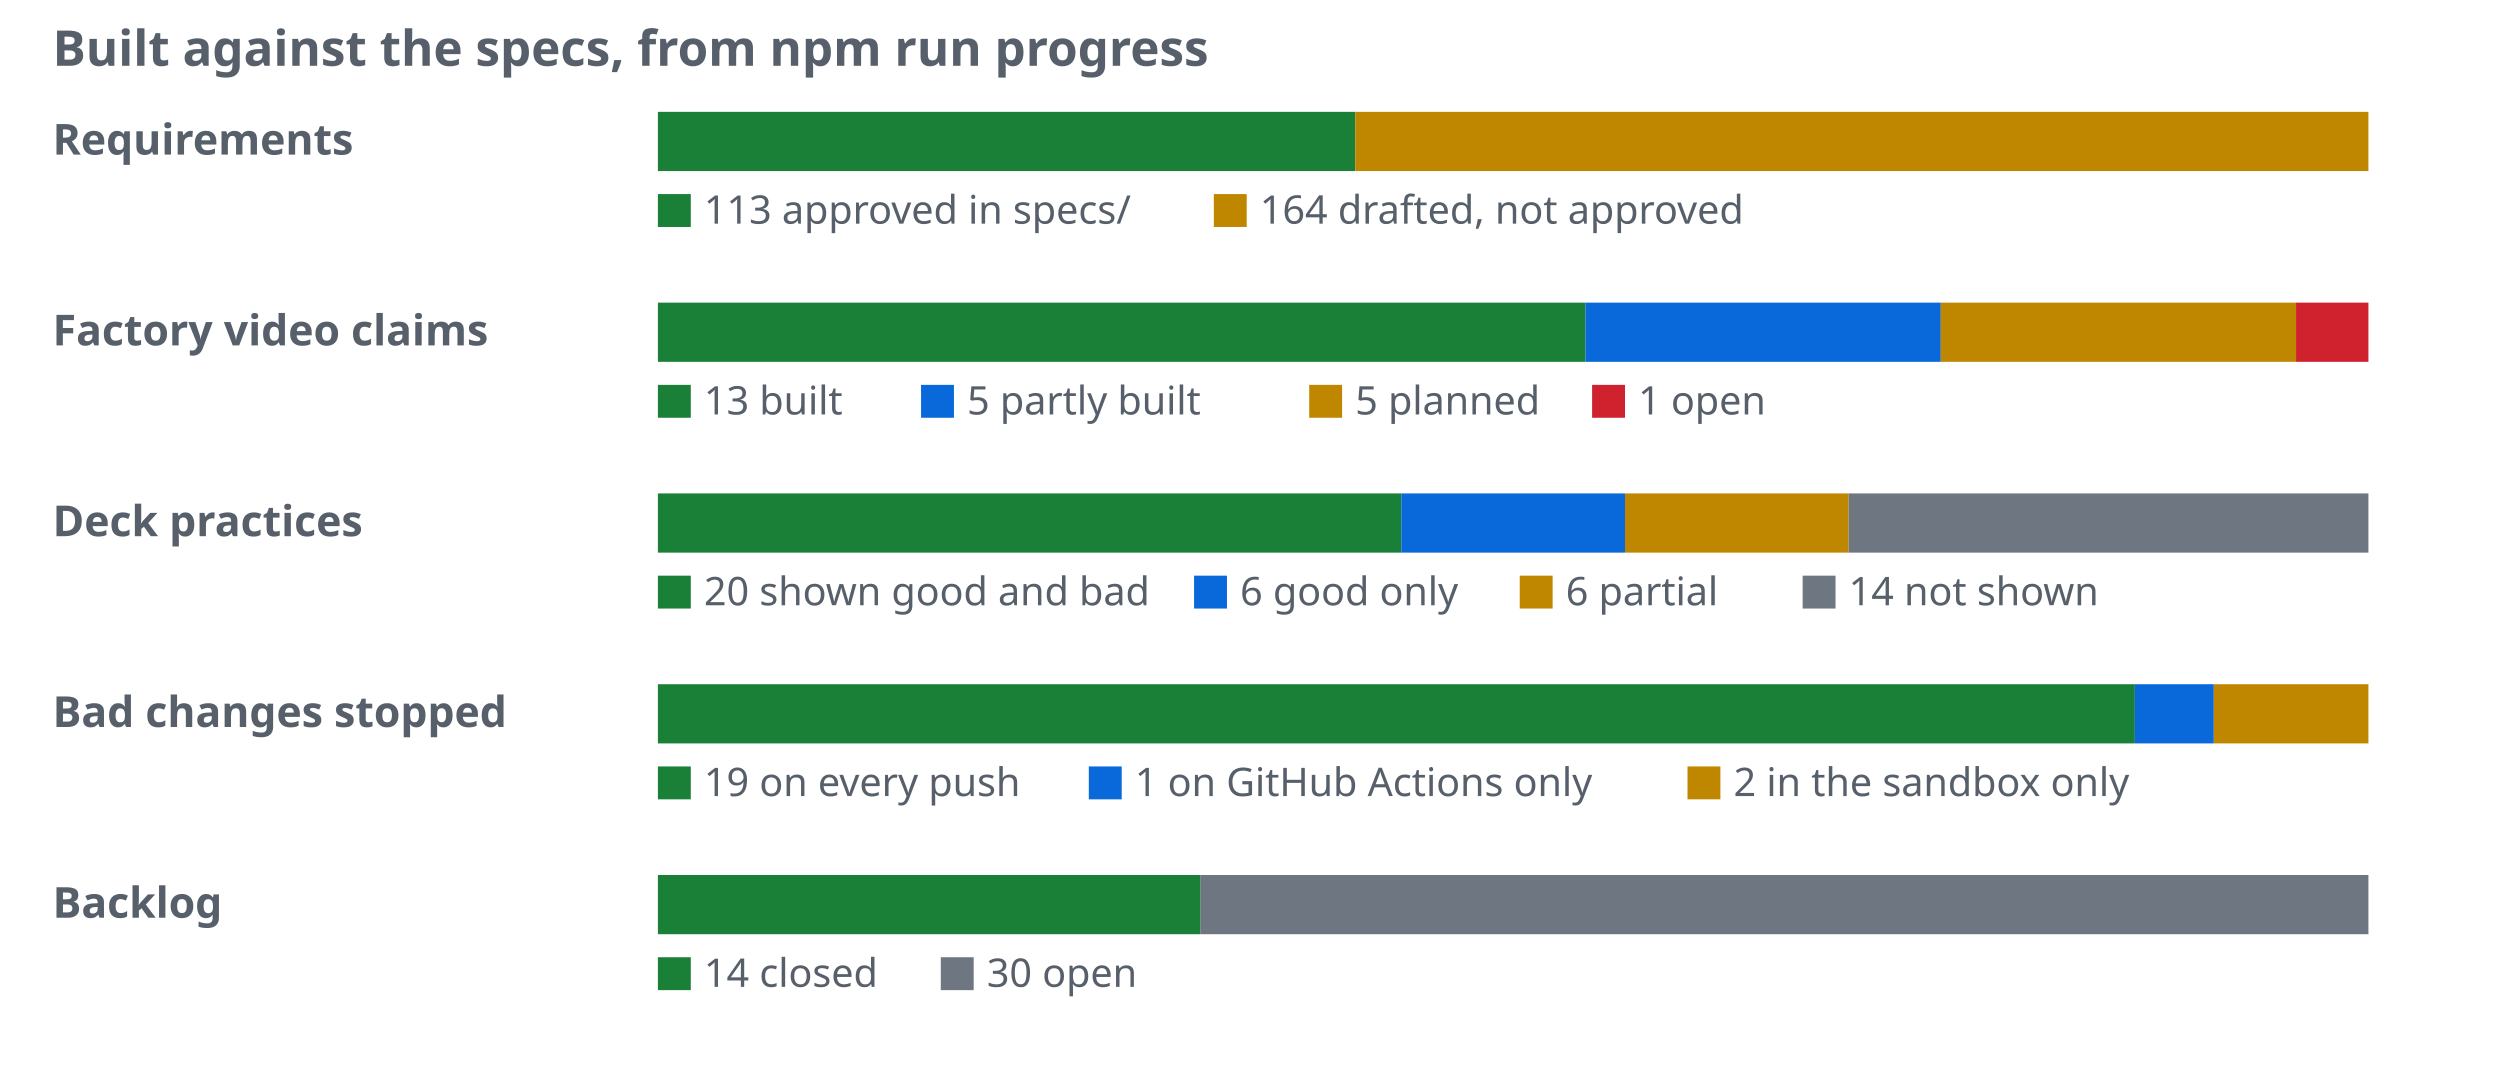
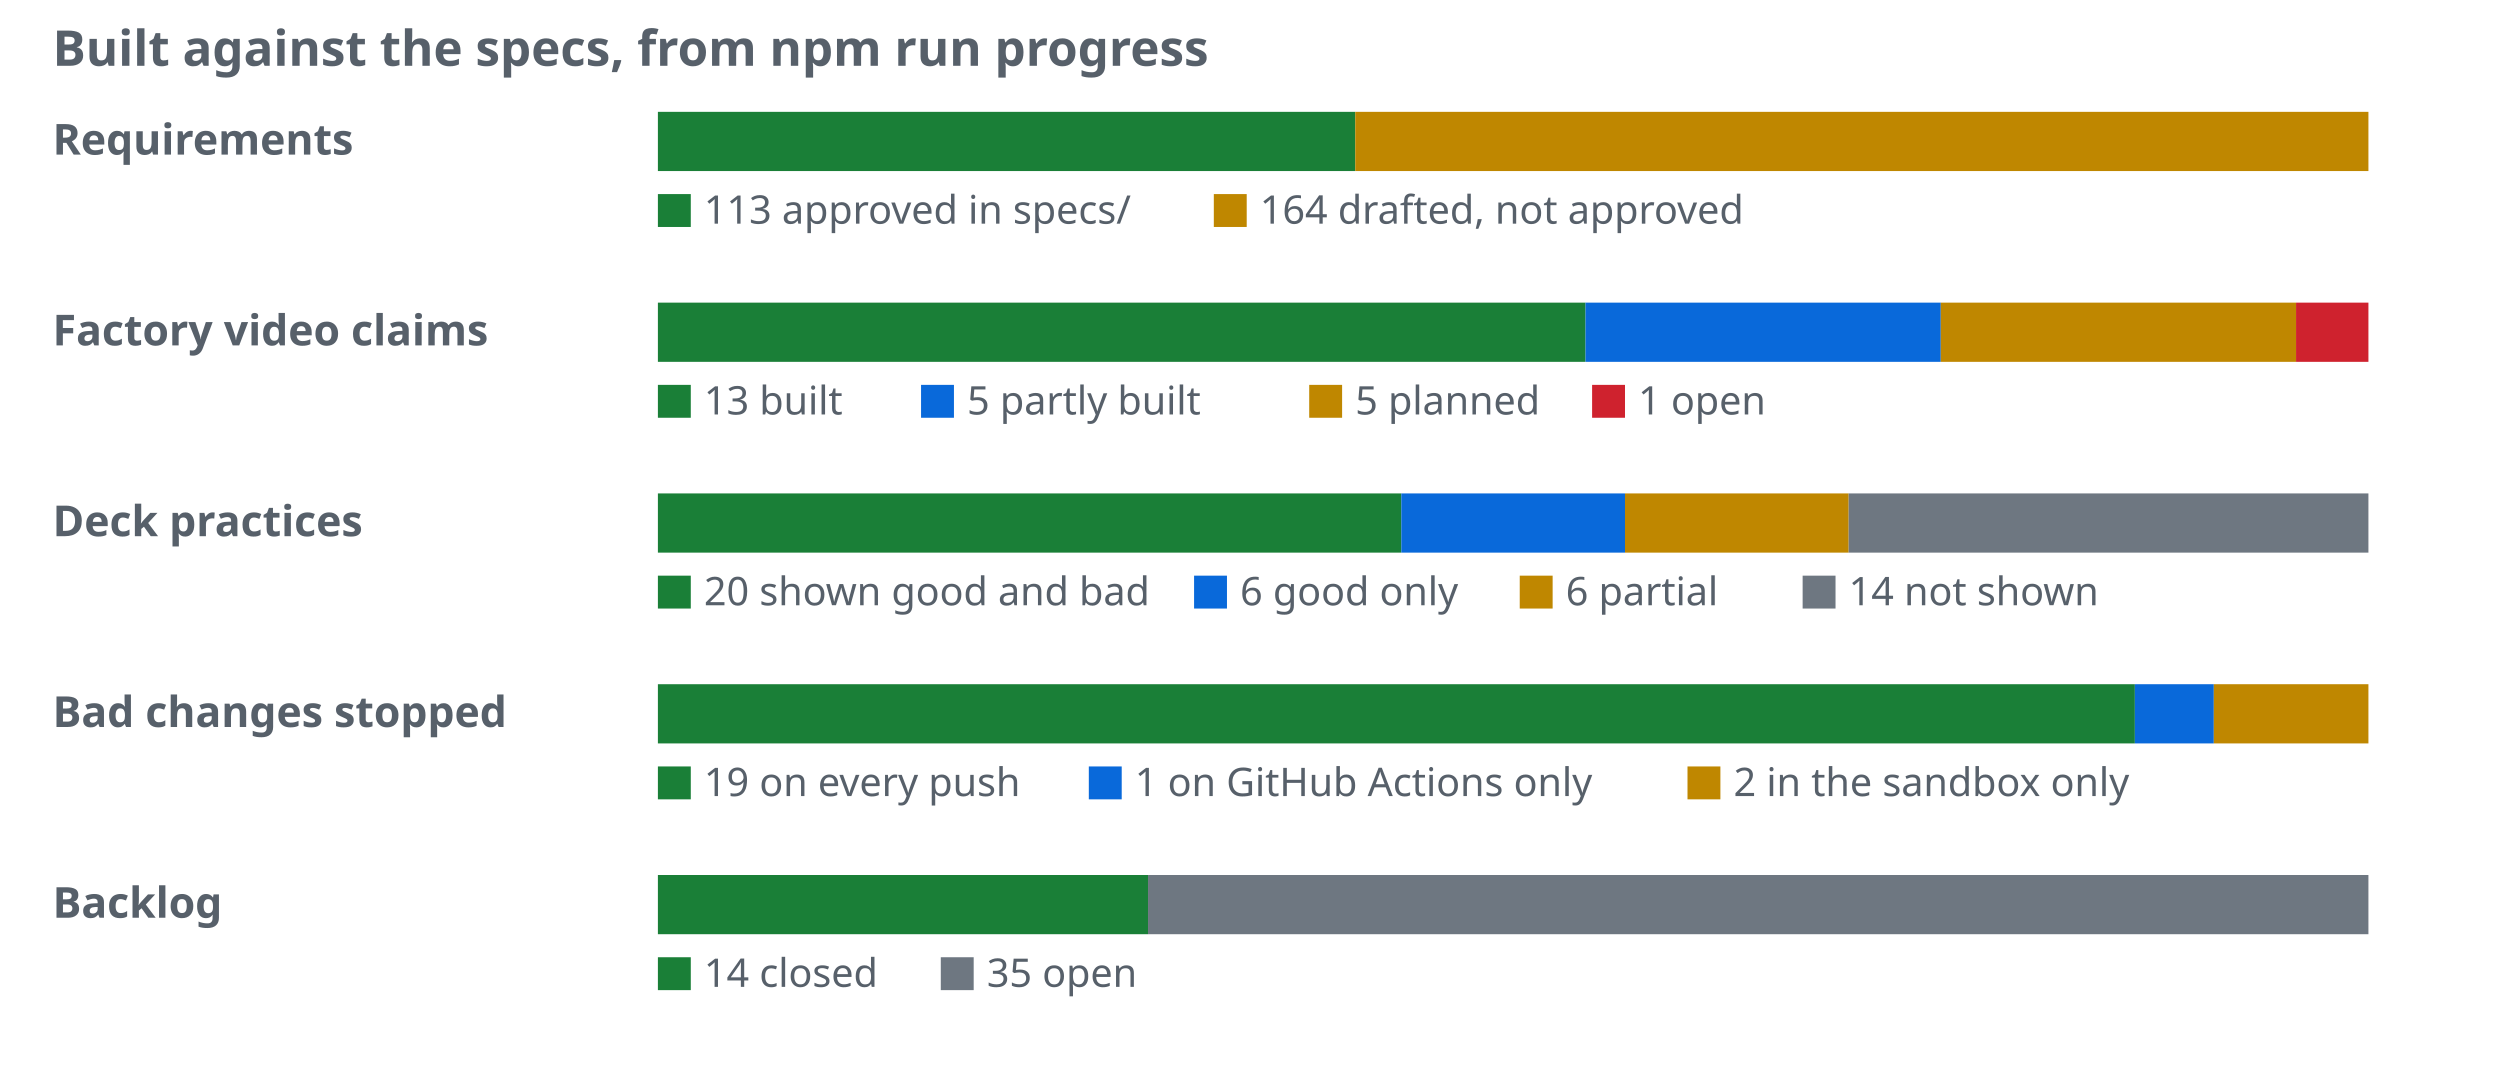
<svg xmlns="http://www.w3.org/2000/svg" width="760" height="324" viewBox="0 0 760 324" role="img" aria-labelledby="title">
  <style>text{fill:#57606a;font-family:sans-serif}.h{font-size:15px;font-weight:600}.t{font-size:13px;font-weight:600}.l{font-size:12px}@media (prefers-color-scheme:dark){text{fill:#9198a1}}</style>
  <text x="16" y="20" class="h">Built against the specs, from npm run progress</text>
  <text x="16" y="47" class="t">Requirements</text>
  <rect x="200" y="34" width="212" height="18" fill="#1a7f37" />
  <rect x="412" y="34" width="308" height="18" fill="#bf8700" />
  <rect x="200" y="59" width="10" height="10" fill="#1a7f37" />
  <text x="214" y="68" class="l">113 approved in specs/</text>
  <rect x="369" y="59" width="10" height="10" fill="#bf8700" />
  <text x="383" y="68" class="l">164 drafted, not approved</text>
  <text x="16" y="105" class="t">Factory video claims</text>
  <rect x="200" y="92" width="282" height="18" fill="#1a7f37" />
  <rect x="482" y="92" width="108" height="18" fill="#0969da" />
  <rect x="590" y="92" width="108" height="18" fill="#bf8700" />
  <rect x="698" y="92" width="22" height="18" fill="#cf222e" />
  <rect x="200" y="117" width="10" height="10" fill="#1a7f37" />
  <text x="214" y="126" class="l">13 built</text>
  <rect x="280" y="117" width="10" height="10" fill="#0969da" />
  <text x="294" y="126" class="l">5 partly built</text>
  <rect x="398" y="117" width="10" height="10" fill="#bf8700" />
  <text x="412" y="126" class="l">5 planned</text>
  <rect x="484" y="117" width="10" height="10" fill="#cf222e" />
  <text x="498" y="126" class="l">1 open</text>
  <text x="16" y="163" class="t">Deck practices</text>
  <rect x="200" y="150" width="226" height="18" fill="#1a7f37" />
  <rect x="426" y="150" width="68" height="18" fill="#0969da" />
  <rect x="494" y="150" width="68" height="18" fill="#bf8700" />
  <rect x="562" y="150" width="158" height="18" fill="#6e7781" />
  <rect x="200" y="175" width="10" height="10" fill="#1a7f37" />
  <text x="214" y="184" class="l">20 shown good and bad</text>
  <rect x="363" y="175" width="10" height="10" fill="#0969da" />
  <text x="377" y="184" class="l">6 good only</text>
  <rect x="462" y="175" width="10" height="10" fill="#bf8700" />
  <text x="476" y="184" class="l">6 partial</text>
  <rect x="548" y="175" width="10" height="10" fill="#6e7781" />
  <text x="562" y="184" class="l">14 not shown</text>
  <text x="16" y="221" class="t">Bad changes stopped</text>
  <rect x="200" y="208" width="449" height="18" fill="#1a7f37" />
  <rect x="649" y="208" width="24" height="18" fill="#0969da" />
  <rect x="673" y="208" width="47" height="18" fill="#bf8700" />
  <rect x="200" y="233" width="10" height="10" fill="#1a7f37" />
  <text x="214" y="242" class="l">19 on every push</text>
  <rect x="331" y="233" width="10" height="10" fill="#0969da" />
  <text x="345" y="242" class="l">1 on GitHub Actions only</text>
  <rect x="513" y="233" width="10" height="10" fill="#bf8700" />
  <text x="527" y="242" class="l">2 in the sandbox only</text>
  <text x="16" y="279" class="t">Backlog</text>
-   <rect x="200" y="266" width="165" height="18" fill="#1a7f37" />
-   <rect x="365" y="266" width="355" height="18" fill="#6e7781" />
+   <rect x="200" y="266" width="149" height="18" fill="#1a7f37" />
+   <rect x="349" y="266" width="371" height="18" fill="#6e7781" />
  <rect x="200" y="291" width="10" height="10" fill="#1a7f37" />
  <text x="214" y="300" class="l">14 closed</text>
  <rect x="286" y="291" width="10" height="10" fill="#6e7781" />
-   <text x="300" y="300" class="l">30 open</text>
+   <text x="300" y="300" class="l">35 open</text>
</svg>
